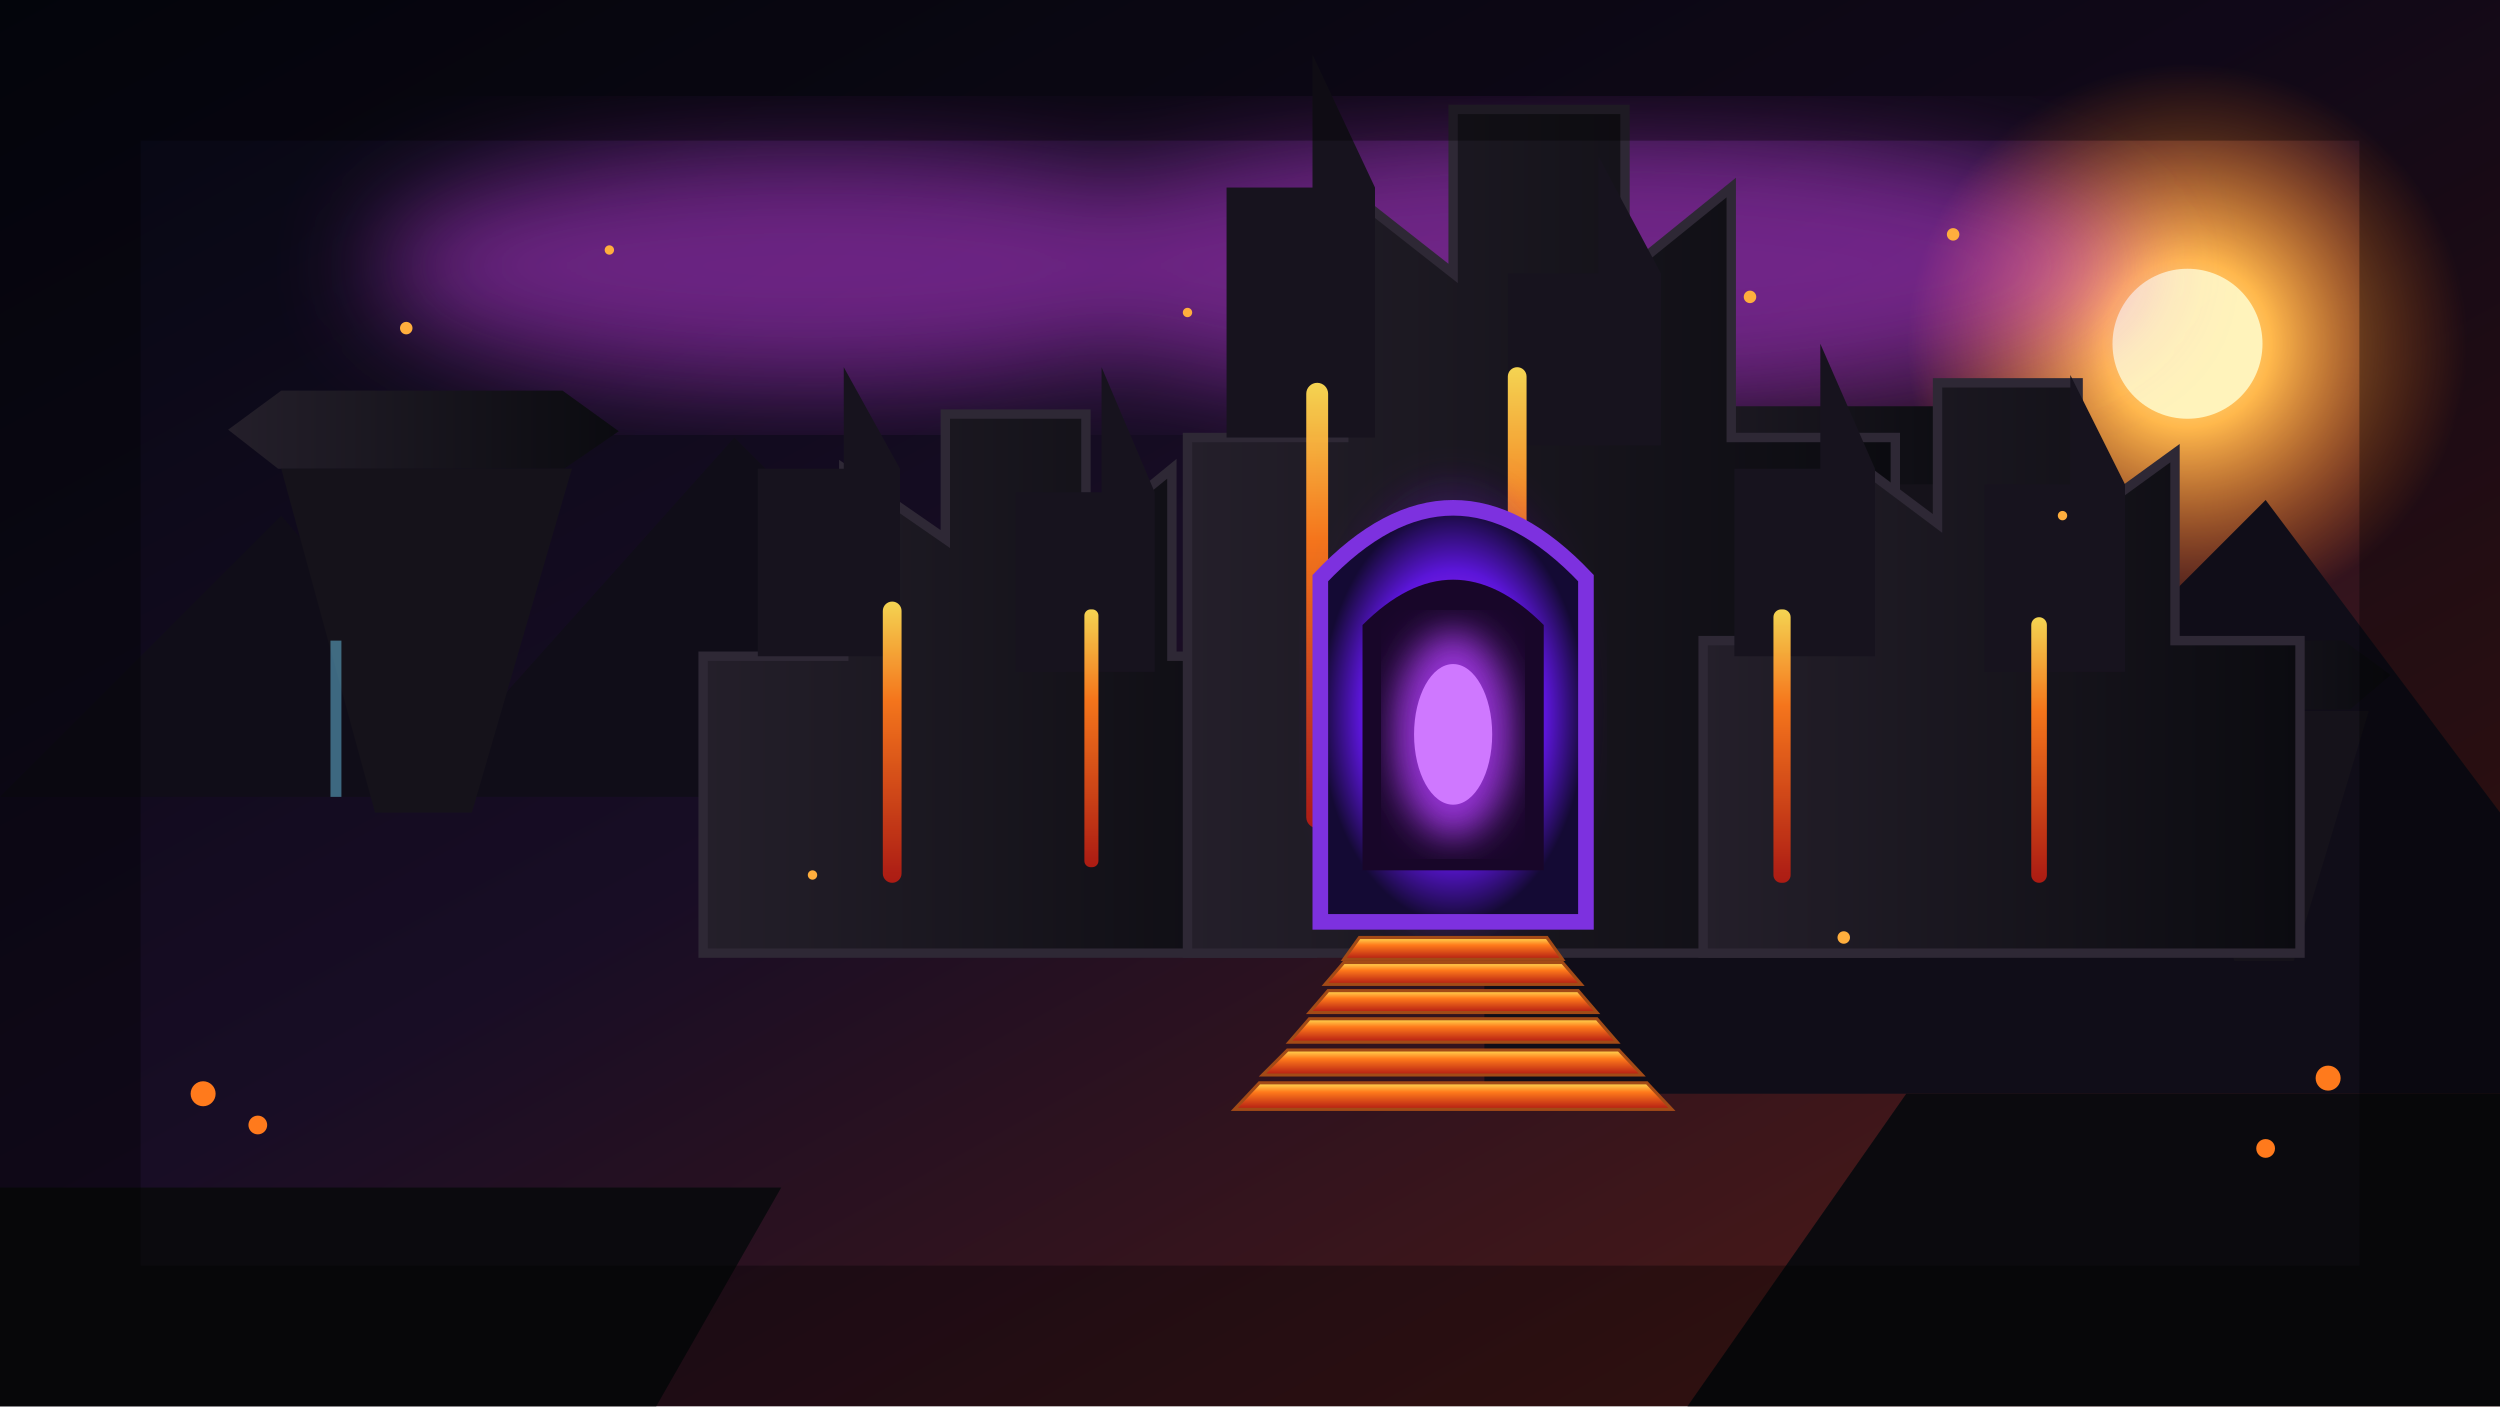
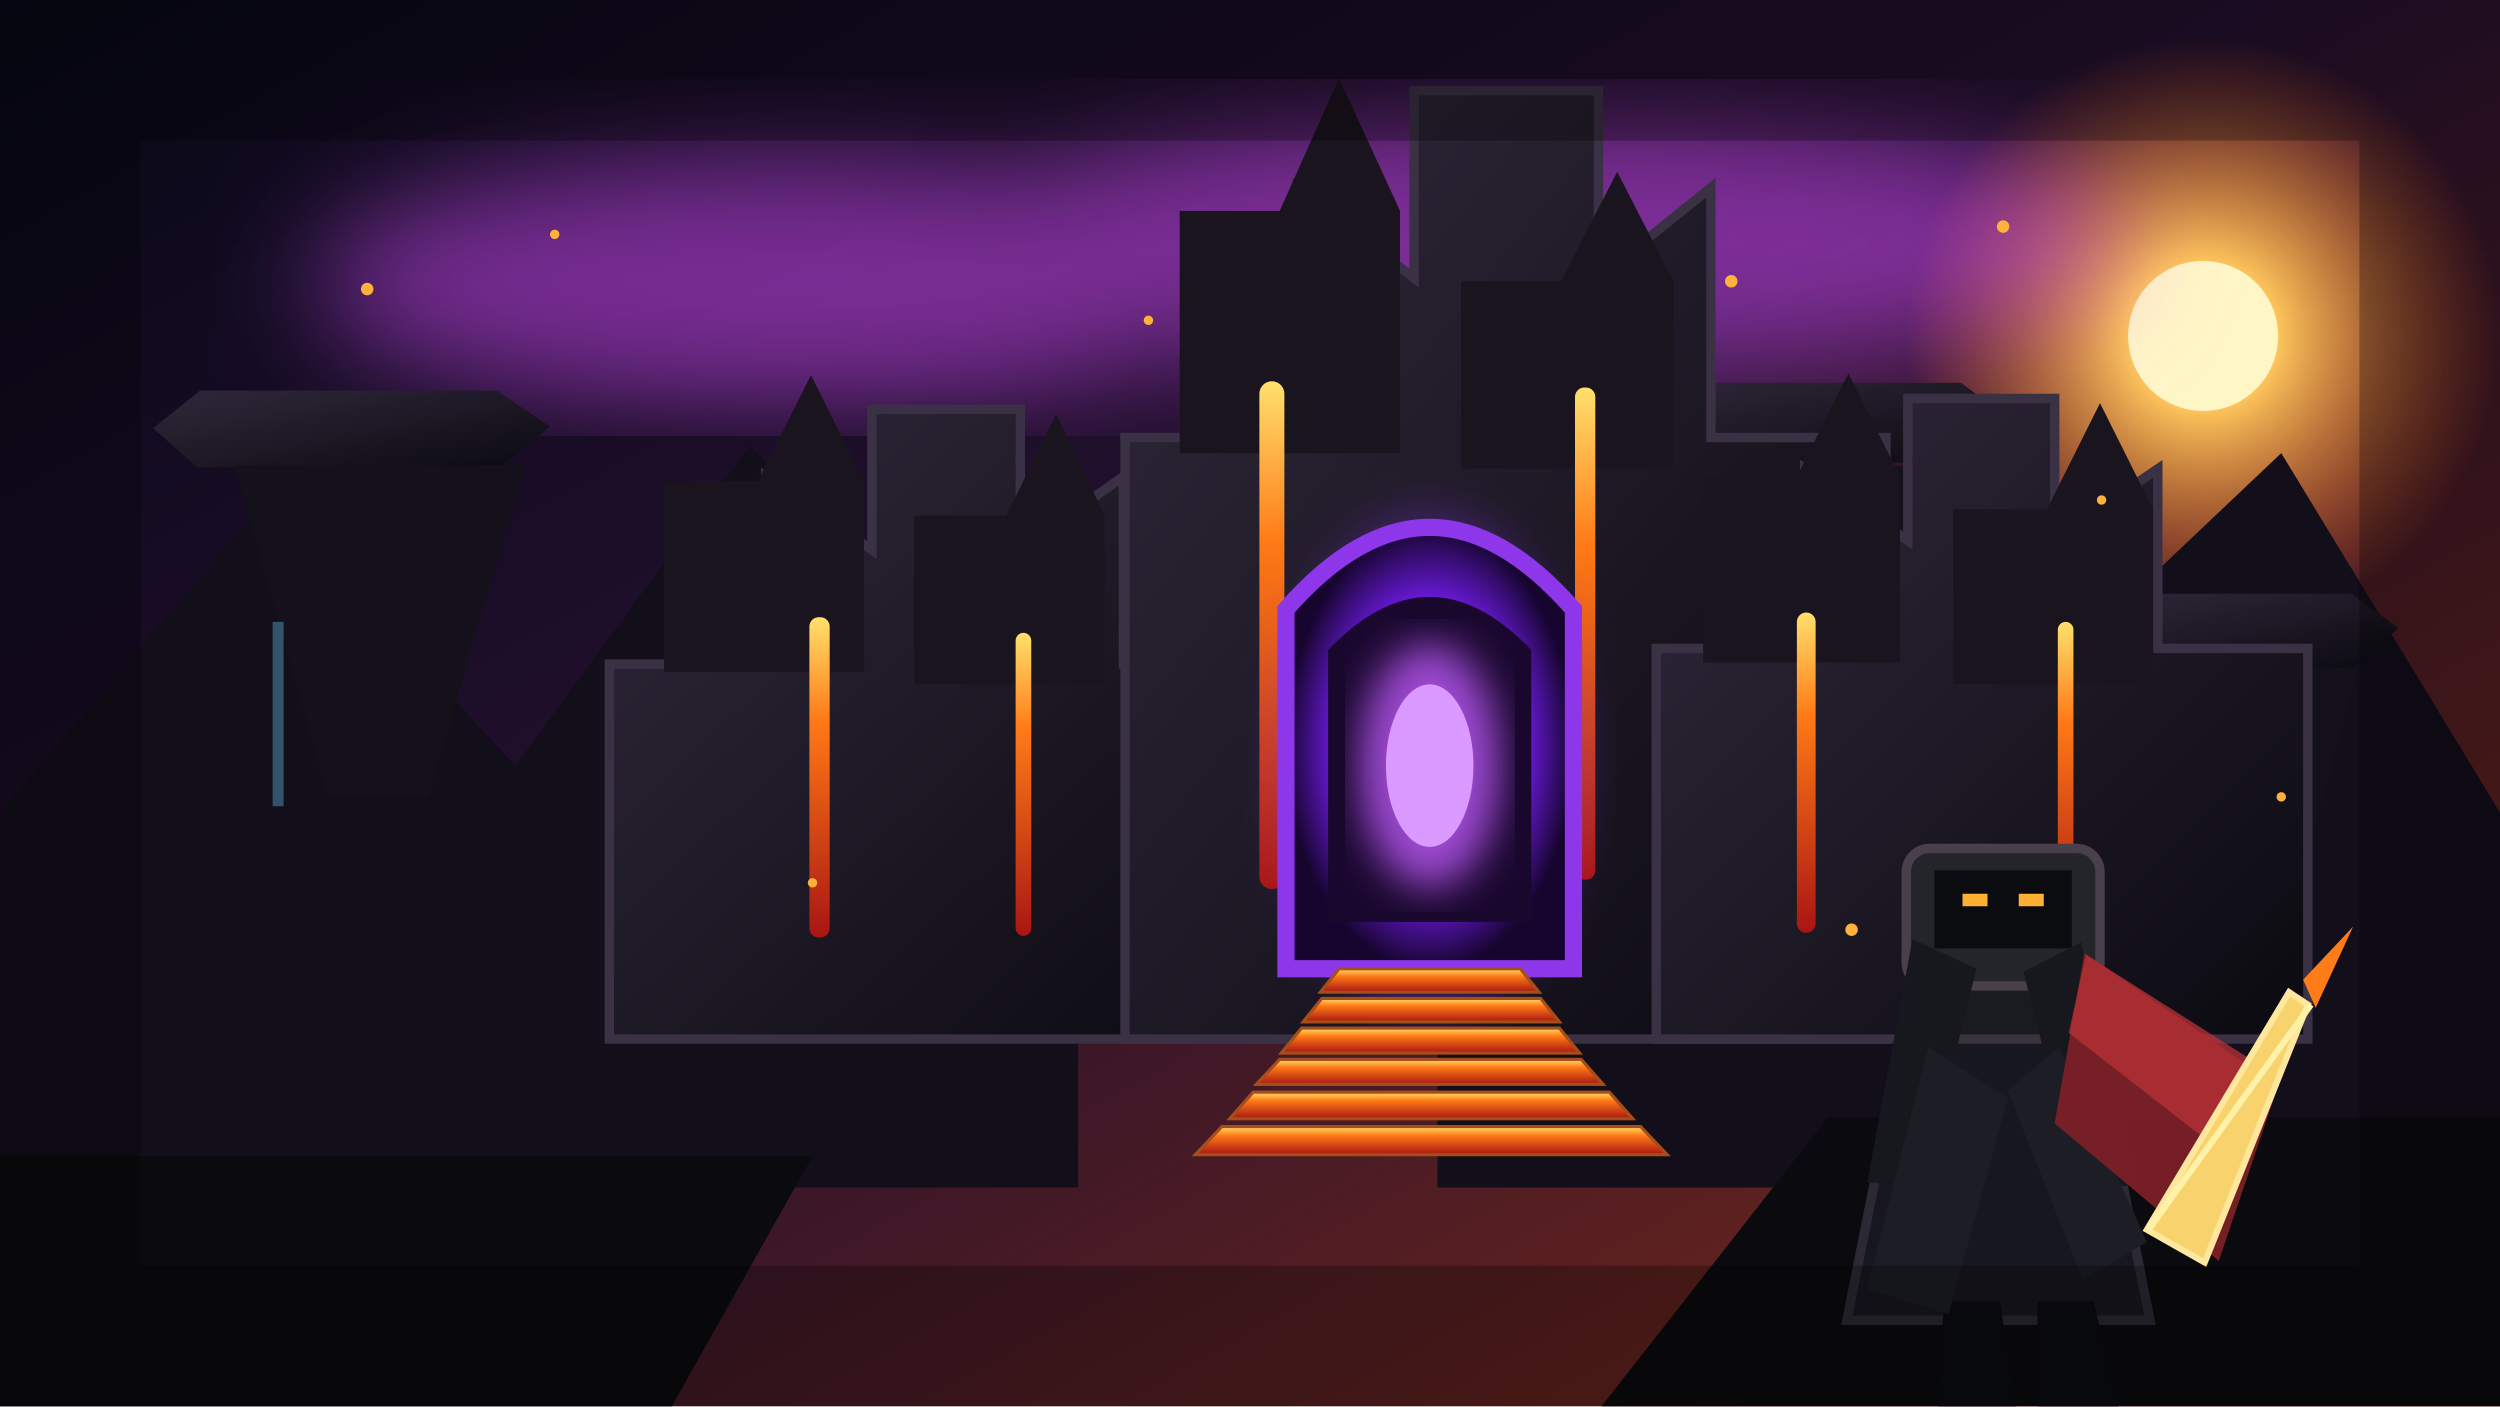
<svg xmlns="http://www.w3.org/2000/svg" viewBox="0 0 1600 900" preserveAspectRatio="xMidYMid slice">
  <defs>
    <linearGradient id="sky" x1="0" y1="0" x2="1" y2="1">
-       <stop stop-color="#050711" />
-       <stop offset=".45" stop-color="#180d25" />
-       <stop offset="1" stop-color="#5a1d12" />
+       <stop stop-color="#070817" />
+       <stop offset=".45" stop-color="#24102f" />
+       <stop offset="1" stop-color="#812b15" />
    </linearGradient>
    <radialGradient id="sun">
-       <stop stop-color="#fff3b0" />
-       <stop offset=".3" stop-color="#ffb84c" />
+       <stop stop-color="#fff5bf" />
+       <stop offset=".24" stop-color="#ffc85d" />
      <stop offset="1" stop-color="#ff6a1a" stop-opacity="0" />
    </radialGradient>
    <linearGradient id="lava" x1="0" y1="0" x2="0" y2="1">
-       <stop stop-color="#ffdd55" />
-       <stop offset=".35" stop-color="#ff7a1b" />
-       <stop offset="1" stop-color="#b21b13" />
+       <stop stop-color="#ffe06d" />
+       <stop offset=".32" stop-color="#ff7a16" />
+       <stop offset="1" stop-color="#a91513" />
    </linearGradient>
-     <linearGradient id="stone">
-       <stop stop-color="#241f2a" />
-       <stop offset="1" stop-color="#0b0b10" />
+     <linearGradient id="stone" x1="0" y1="0" x2="1" y2="1">
+       <stop stop-color="#30283b" />
+       <stop offset="1" stop-color="#0b0a10" />
    </linearGradient>
    <radialGradient id="portal">
-       <stop stop-color="#e6b8ff" />
-       <stop offset=".35" stop-color="#a52cff" />
-       <stop offset=".7" stop-color="#5b15d8" />
-       <stop offset="1" stop-color="#140a34" />
+       <stop stop-color="#f0c9ff" />
+       <stop offset=".3" stop-color="#b137ff" />
+       <stop offset=".67" stop-color="#6919d9" />
+       <stop offset="1" stop-color="#17052f" />
    </radialGradient>
    <filter id="glow">
-       <feGaussianBlur stdDeviation="12" />
+       <feGaussianBlur stdDeviation="13" />
    </filter>
    <filter id="soft">
-       <feGaussianBlur stdDeviation="32" />
+       <feGaussianBlur stdDeviation="35" />
    </filter>
  </defs>
  <rect width="1600" height="900" fill="url(#sky)" />
-   <circle cx="1400" cy="220" r="180" fill="url(#sun)" />
-   <circle cx="1400" cy="220" r="48" fill="#fff3bb" />
-   <g opacity=".45" filter="url(#soft)" fill="#db42ff">
-     <ellipse cx="1010" cy="170" rx="360" ry="90" />
-     <ellipse cx="520" cy="170" rx="280" ry="75" />
+   <circle cx="1410" cy="215" r="190" fill="url(#sun)" />
+   <circle cx="1410" cy="215" r="48" fill="#fff6c6" />
+   <g opacity=".5" filter="url(#soft)" fill="#d64cff">
+     <ellipse cx="980" cy="155" rx="380" ry="85" />
+     <ellipse cx="500" cy="180" rx="300" ry="80" />
  </g>
-   <g fill="#100d18">
-     <path d="M0 510 180 330 300 470 470 280 700 510Z" />
-     <path d="M950 500 1170 300 1310 460 1450 320 1600 520V700H950Z" />
+   <g fill="#120e1a">
+     <path d="M0 520 170 320 330 490 480 285 690 520V760H0z" />
+     <path d="M920 525 1120 310 1270 470 1460 290 1600 520V760H920z" />
  </g>
  <g>
-     <path d="M180 250h180l36 26-35 24H178l-32-25z" fill="url(#stone)" />
-     <path d="M1050 260h190l28 28-30 24h-190l-28-24z" fill="url(#stone)" />
-     <path d="M1360 410h140l30 22-26 22h-142l-28-22z" fill="url(#stone)" />
-     <path d="M180 300 240 520h62l64-220z" fill="#15121a" />
-     <path d="M1070 310 1135 520h50l60-210z" fill="#15121a" />
-     <path d="M1380 455 1430 615h38l48-160z" fill="#15121a" />
-     <path d="M215 410v100" stroke="#75d8ff" stroke-opacity=".45" stroke-width="7" />
-     <path d="M1090 405v115" stroke="#75d8ff" stroke-opacity=".35" stroke-width="7" />
+     <path d="M128 250h190l34 23-32 26H126l-28-25z" fill="url(#stone)" />
+     <path d="M1050 245h205l34 25-35 26h-206l-30-26z" fill="url(#stone)" />
+     <path d="M1350 380h155l30 22-29 26h-156l-29-24z" fill="url(#stone)" />
+     <path d="M150 298 210 510h64l62-212z" fill="#15111b" />
+     <path d="M1070 298 1138 520h56l65-222z" fill="#15111b" />
+     <path d="M1370 428 1420 595h44l45-167z" fill="#15111b" />
+     <path d="M178 398v118" stroke="#6bd8ff" stroke-width="7" opacity=".35" />
+     <path d="M1092 388v135" stroke="#6bd8ff" stroke-width="7" opacity=".25" />
  </g>
-   <g fill="url(#stone)" stroke="#2e2835" stroke-width="6">
-     <path d="M450 610V420h90V300l65 45v-80h90v80l55-45v120h90v190z" />
-     <path d="M760 610V280h100V120l70 55V70h110v105l68-55v160h105v330z" />
-     <path d="M1090 610V410h90V290l60 45v-90h90v90l62-45v120h80v200z" />
+   <g fill="url(#stone)" stroke="#3b3145" stroke-width="6">
+     <path d="M390 665V425h100V305l68 47v-90h95v89l66-46v120h98v240z" />
+     <path d="M720 665V280h110V120l75 58V58h118v120l72-58v160h112v385z" />
+     <path d="M1060 665V415h95V300l66 46v-91h94v90l66-45v115h96v250z" />
  </g>
-   <g fill="#17131e">
-     <path d="M485 420V300h55v-65l36 65v120z" />
-     <path d="M650 430V315h55v-80l34 80v115z" />
-     <path d="M785 280V120h55v-85l40 85v160z" />
-     <path d="M965 285V175h58v-75l40 75v110z" />
-     <path d="M1110 420V300h55v-80l35 80v120z" />
-     <path d="M1270 430V310h55v-70l35 70v120z" />
+   <g fill="#1a141f">
+     <path d="M425 430V308h60l34-68 34 68v122z" />
+     <path d="M585 438V330h59l32-65 31 65v108z" />
+     <path d="M755 290V135h64l38-85 39 85v155z" />
+     <path d="M935 300V180h64l36-70 36 70v120z" />
+     <path d="M1090 424V305h60l33-66 33 66v119z" />
+     <path d="M1250 438V326h60l34-68 34 68v112z" />
  </g>
-   <g fill="url(#lava)" opacity=".95">
-     <rect x="565" y="385" width="12" height="180" rx="6" />
-     <rect x="694" y="390" width="9" height="165" rx="4" />
-     <rect x="836" y="245" width="14" height="285" rx="7" />
-     <rect x="965" y="235" width="12" height="300" rx="6" />
-     <rect x="1135" y="390" width="11" height="175" rx="5" />
-     <rect x="1300" y="395" width="10" height="170" rx="5" />
+   <g fill="url(#lava)">
+     <rect x="518" y="395" width="13" height="205" rx="6" />
+     <rect x="650" y="405" width="10" height="194" rx="5" />
+     <rect x="806" y="244" width="16" height="325" rx="8" />
+     <rect x="1008" y="248" width="13" height="315" rx="6" />
+     <rect x="1150" y="392" width="12" height="205" rx="6" />
+     <rect x="1317" y="398" width="10" height="198" rx="5" />
  </g>
  <g>
-     <ellipse cx="930" cy="455" rx="82" ry="145" fill="#6d16c6" opacity=".25" filter="url(#glow)" />
-     <path d="M845 590V370q85-90 170 0v220z" fill="url(#portal)" stroke="#7d31df" stroke-width="10" />
-     <path d="M872 557V400q58-58 116 0v157z" fill="#180629" />
-     <ellipse cx="930" cy="470" rx="38" ry="66" fill="#b53cff" opacity=".8" filter="url(#glow)" />
-     <ellipse cx="930" cy="470" rx="25" ry="45" fill="#cf78ff" />
+     <ellipse cx="915" cy="490" rx="100" ry="165" fill="#8f35ff" opacity=".27" filter="url(#glow)" />
+     <path d="M823 620V390q92-105 184 0v230z" fill="url(#portal)" stroke="#8d36ea" stroke-width="11" />
+     <path d="M850 590V416q65-68 130 0v174z" fill="#19072e" />
+     <ellipse cx="915" cy="490" rx="45" ry="78" fill="#c35bff" opacity=".78" filter="url(#glow)" />
+     <ellipse cx="915" cy="490" rx="28" ry="52" fill="#db9aff" />
  </g>
-   <g fill="url(#lava)" stroke="#a34a16" stroke-width="2">
-     <path d="M870 600h120l10 14H860z" />
-     <path d="M860 616h140l12 14H848z" />
-     <path d="M850 634h160l12 14H838z" />
-     <path d="M838 652h184l13 15H825z" />
-     <path d="M824 672h212l15 16H808z" />
-     <path d="M806 693h248l16 17H790z" />
+   <g fill="url(#lava)" stroke="#a64d19" stroke-width="2">
+     <path d="M857 620h116l12 15H845z" />
+     <path d="M846 639h140l12 15H834z" />
+     <path d="M833 658h165l13 16H820z" />
+     <path d="M819 678h193l14 16H804z" />
+     <path d="M802 699h228l15 17H787z" />
+     <path d="M782 721h268l17 18H765z" />
  </g>
-   <path d="M0 760h500l-80 140H0z" fill="#0b0a0e" />
-   <path d="M1220 700h380v200h-520z" fill="#0b0a0e" />
-   <g fill="#ff7a1c">
-     <circle cx="130" cy="700" r="8" />
-     <circle cx="165" cy="720" r="6" />
-     <circle cx="1490" cy="690" r="8" />
-     <circle cx="1450" cy="735" r="6" />
+   <path d="M0 740h520l-90 160H0z" fill="#0b0a0e" />
+   <path d="M1170 715h430v185h-575z" fill="#0b0a0e" />
+   <g transform="translate(1190 515)">
+     <path d="M30 140h118l38 190H-8z" fill="#171720" stroke="#2d2934" stroke-width="6" />
+     <path d="M54 318h36l12 78H50zM114 318h36l18 78h-54z" fill="#0b0c11" />
+     <rect x="45" y="55" width="92" height="95" rx="12" fill="#1a1b21" stroke="#3a333c" stroke-width="6" />
+     <rect x="30" y="28" width="124" height="88" rx="15" fill="#24252a" stroke="#49404c" stroke-width="6" />
+     <rect x="48" y="42" width="88" height="50" fill="#0b0c10" />
+     <rect x="66" y="57" width="16" height="8" fill="#ffaf32" />
+     <rect x="102" y="57" width="16" height="8" fill="#ffaf32" />
+     <path d="M34 86 5 242h36l34-137z" fill="#17181e" />
+     <path d="M142 88 177 244h-37l-35-137z" fill="#17181e" />
+     <path d="M44 155 5 310l52 16 38-138z" fill="#1d1e25" />
+     <path d="M128 155 184 280l-41 24-48-121z" fill="#1d1e25" />
+     <path d="M144 95 268 180l-38 112-105-88z" fill="#7a1f27" opacity=".96" />
+     <path d="M145 96 260 169l-27 54-99-77z" fill="#b83137" opacity=".75" />
+     <path d="M184 272 275 120l12 8-66 165z" fill="#f7d26d" stroke="#ffe79d" stroke-width="4" />
+     <path d="M284 112 316 78l-24 52z" fill="#ff7d18" />
+     <path d="M185 272 289 128" stroke="#fff1a8" stroke-width="4" />
  </g>
-   <g fill="#ffae3d">
-     <circle cx="260" cy="210" r="4" />
-     <circle cx="390" cy="160" r="3" />
-     <circle cx="1250" cy="150" r="4" />
-     <circle cx="1320" cy="330" r="3" />
-     <circle cx="760" cy="200" r="3" />
-     <circle cx="1120" cy="190" r="4" />
-     <circle cx="520" cy="560" r="3" />
-     <circle cx="1180" cy="600" r="4" />
+   <g fill="#ffb13c">
+     <circle cx="235" cy="185" r="4" />
+     <circle cx="355" cy="150" r="3" />
+     <circle cx="1282" cy="145" r="4" />
+     <circle cx="1345" cy="320" r="3" />
+     <circle cx="735" cy="205" r="3" />
+     <circle cx="1108" cy="180" r="4" />
+     <circle cx="520" cy="565" r="3" />
+     <circle cx="1185" cy="595" r="4" />
+     <circle cx="1460" cy="510" r="3" />
  </g>
-   <rect width="1600" height="900" fill="none" stroke="#000" stroke-width="180" opacity=".35" />
+   <rect width="1600" height="900" fill="none" stroke="#000" stroke-width="180" opacity=".28" />
</svg>
